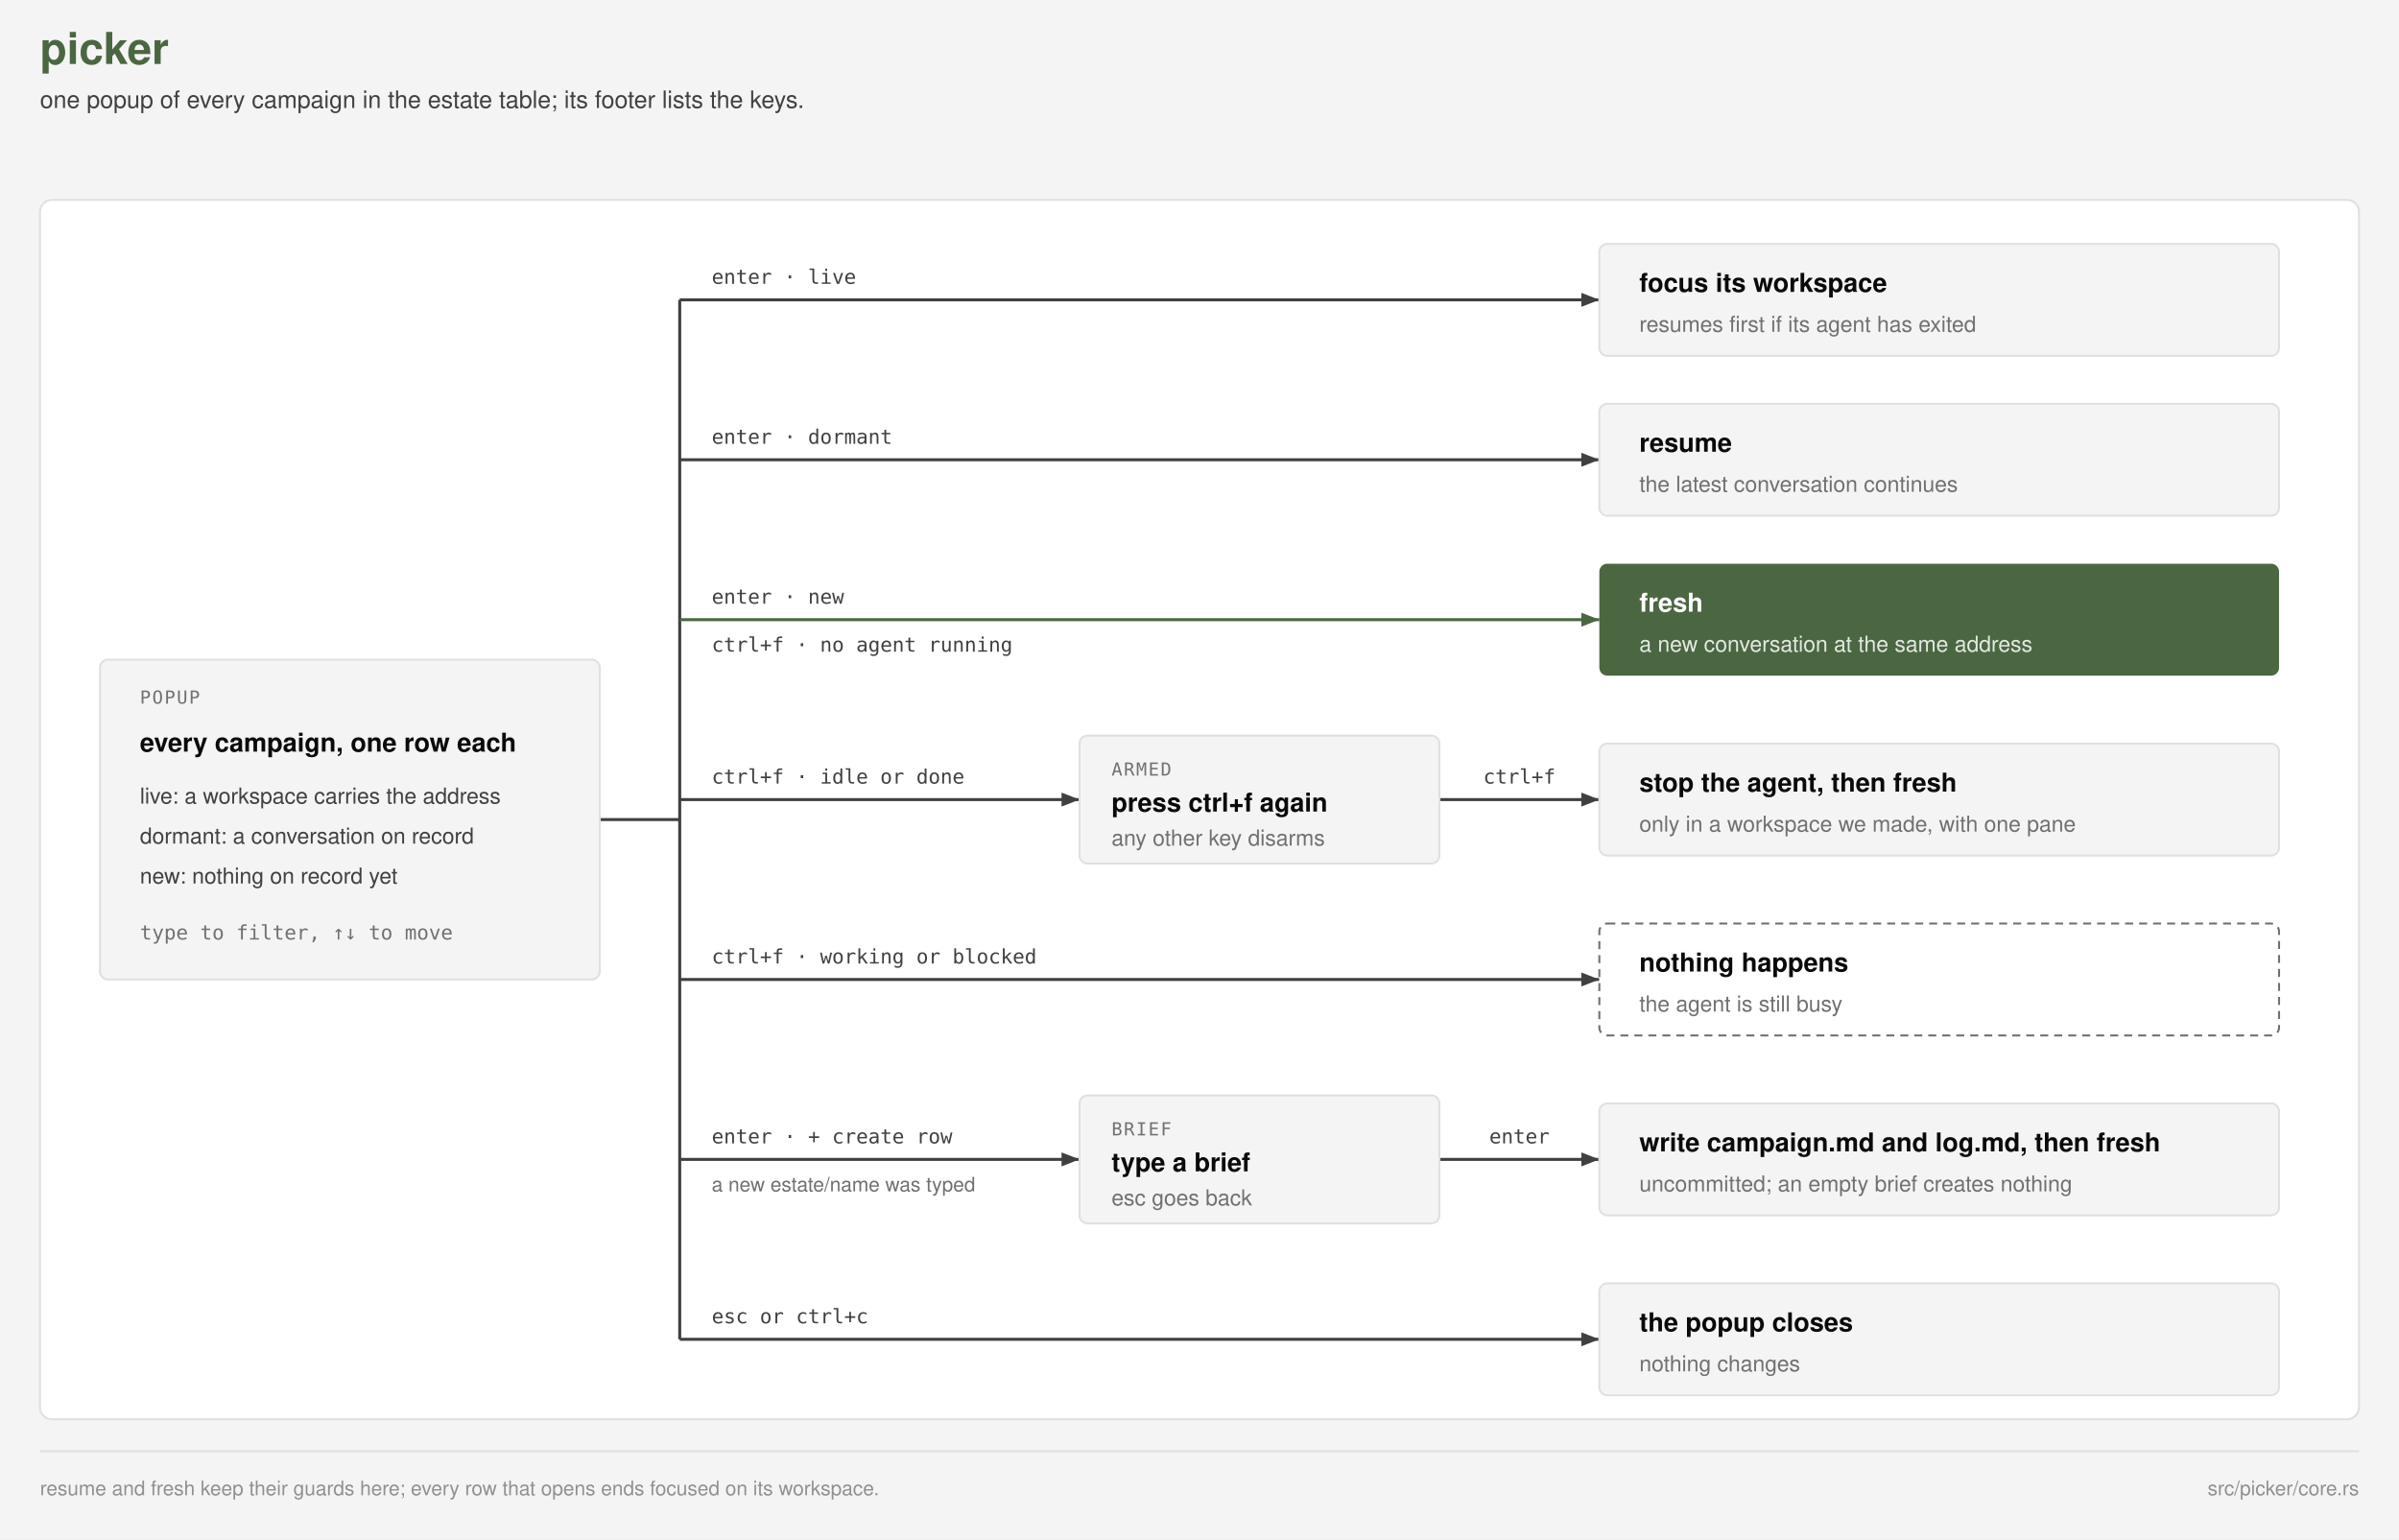
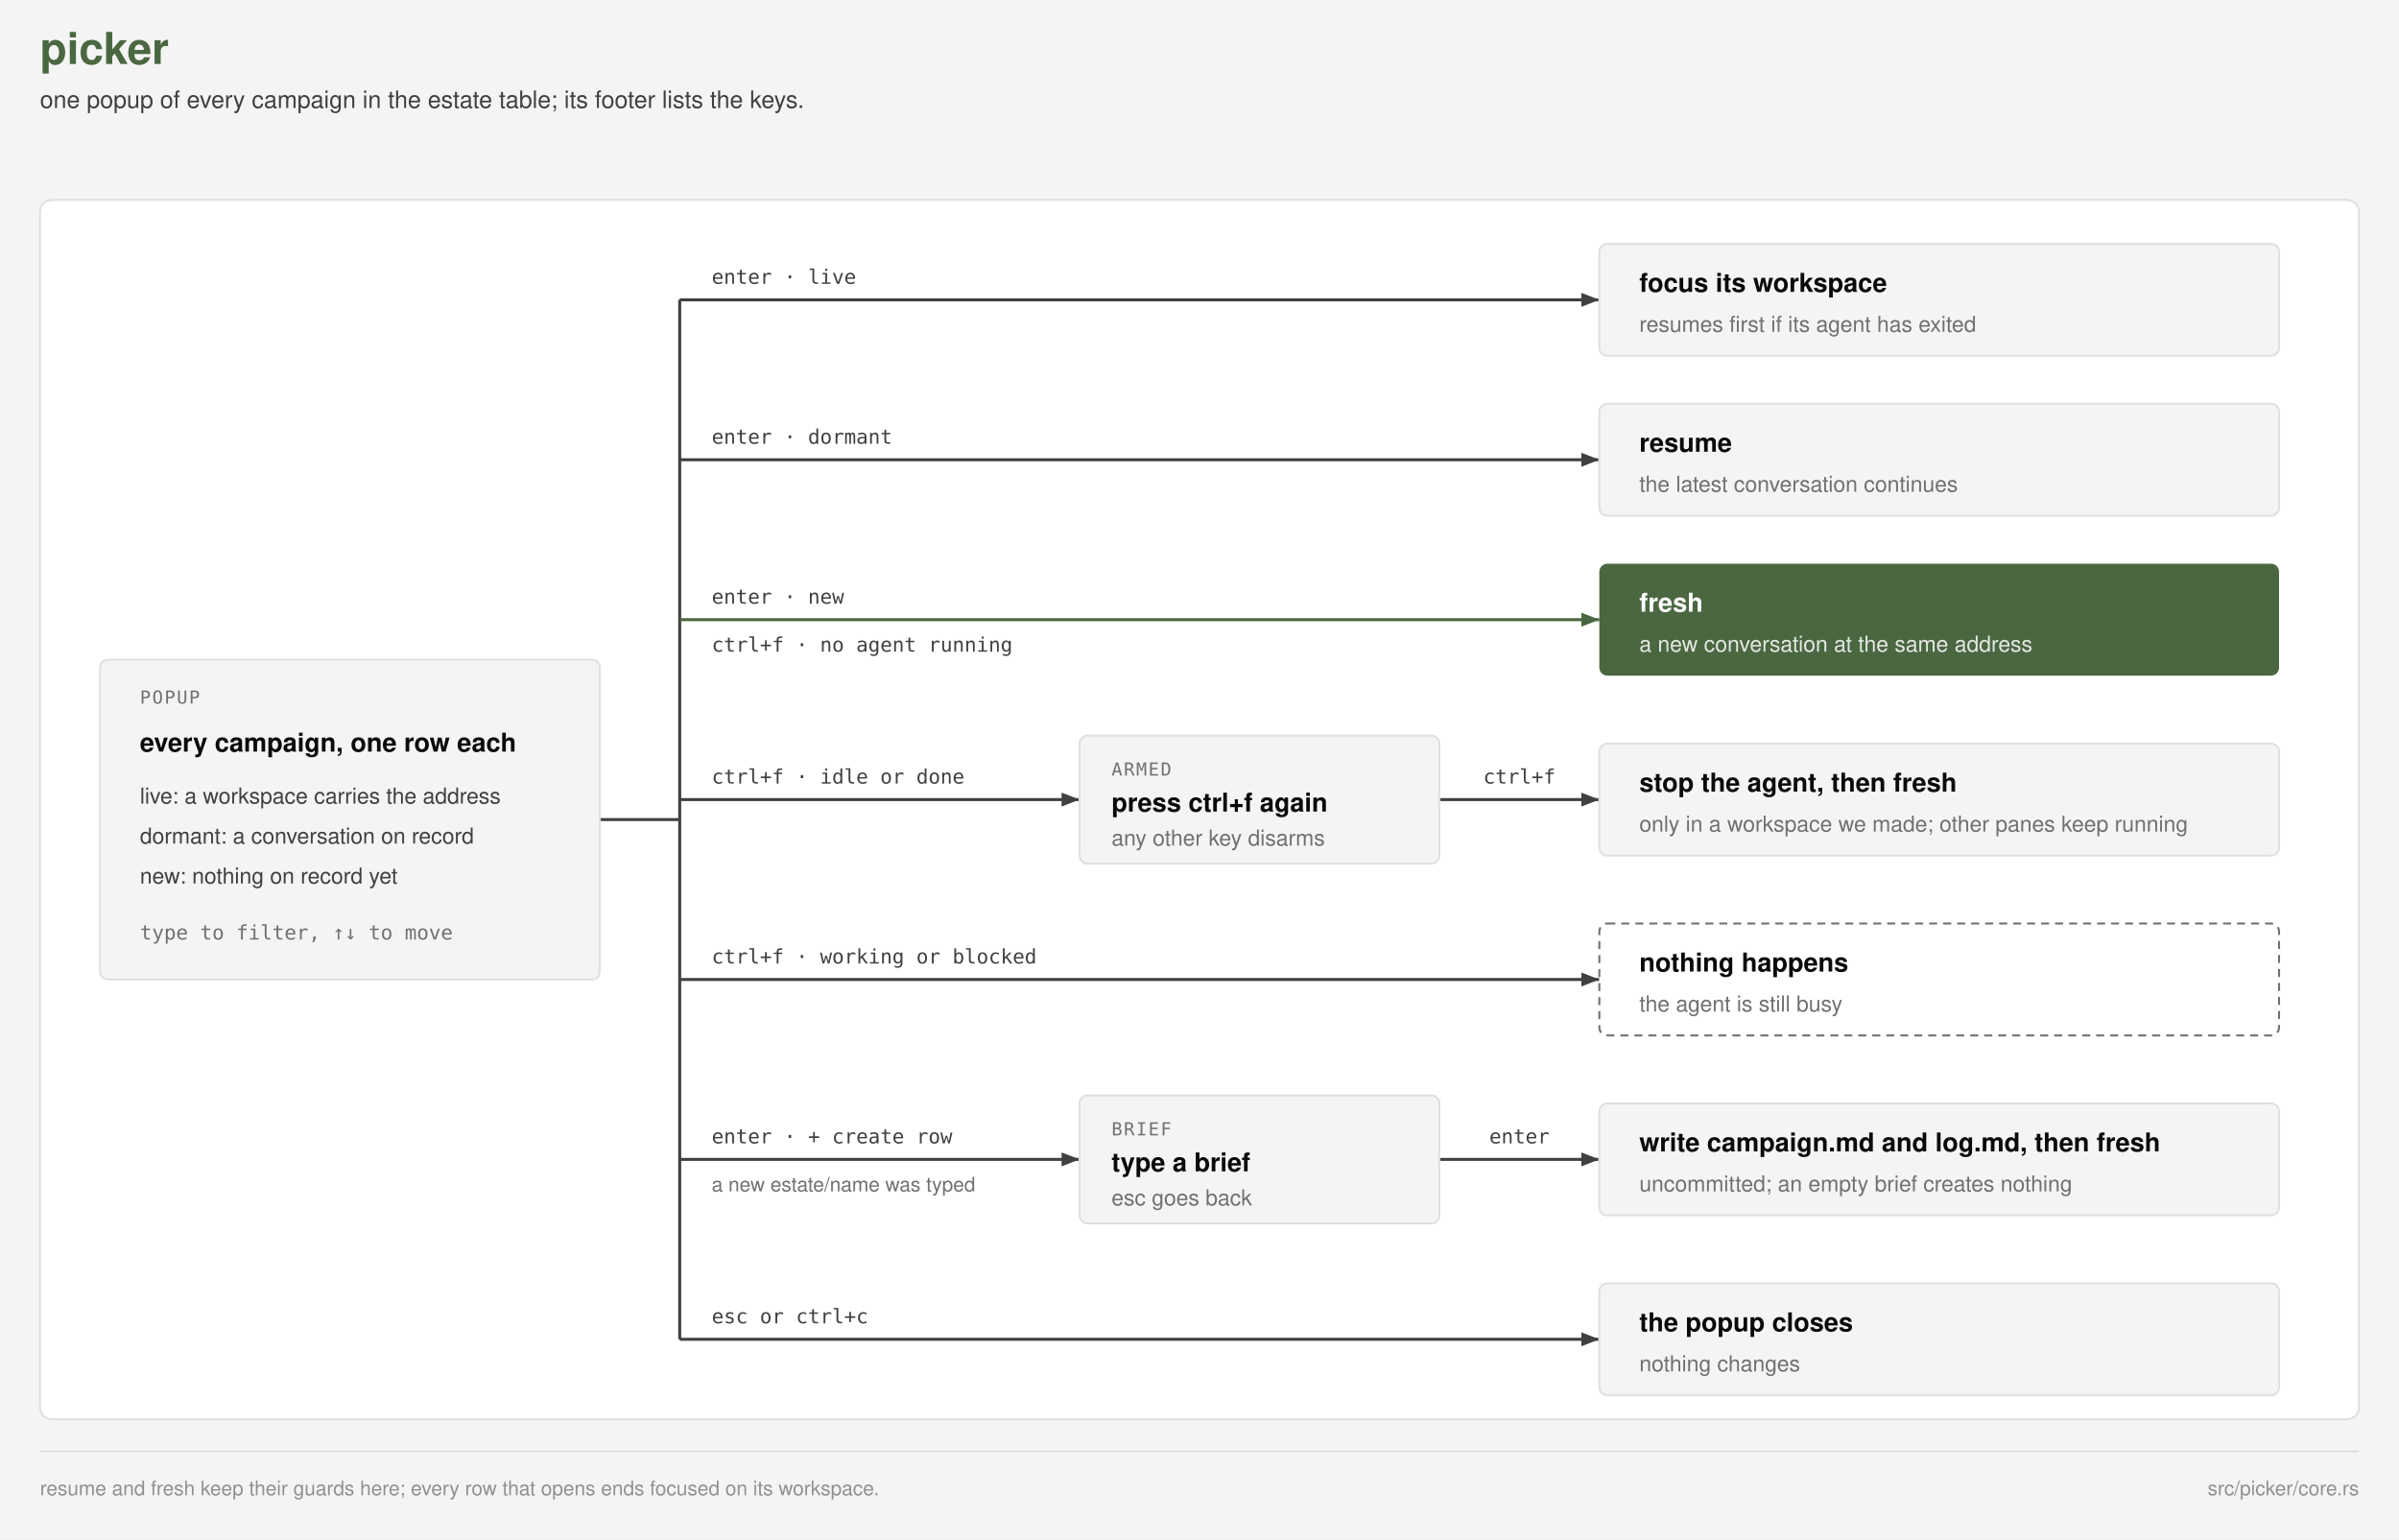
<svg xmlns="http://www.w3.org/2000/svg" viewBox="0 0 1200 770" role="img" font-family="Helvetica, Arial, sans-serif" aria-label="In the picker, Enter focuses, resumes or starts a campaign fresh; Ctrl-f starts fresh, and on an idle or done agent a second press stops it first.">
  <defs>
    <marker id="picker-arrow" markerUnits="userSpaceOnUse" markerWidth="9" markerHeight="7" refX="9" refY="3.5" orient="auto">
      <path d="M0,0 L9,3.5 L0,7 Z" fill="#404040" />
    </marker>
    <marker id="picker-arrow-moss" markerUnits="userSpaceOnUse" markerWidth="9" markerHeight="7" refX="9" refY="3.5" orient="auto">
      <path d="M0,0 L9,3.5 L0,7 Z" fill="#4a6741" />
    </marker>
  </defs>
  <rect x="0" y="0" width="1200" height="770" fill="#f4f4f4" />
  <text x="20" y="32" font-size="22" font-weight="700" fill="#4a6741">picker</text>
  <text x="20" y="54" font-size="12" fill="#404040">one popup of every campaign in the estate table; its footer lists the keys.</text>
  <g font-family="Helvetica, Arial, sans-serif" transform="translate(0,80)">
    <rect x="20" y="20" width="1160" height="610" rx="6" fill="#ffffff" stroke="#e0e0e0" stroke-width="1" />
    <path d="M300,330 H340 M340,70 V590" fill="none" stroke="#404040" stroke-width="1.5" />
    <path d="M340,70 H800" fill="none" stroke="#404040" stroke-width="1.5" marker-end="url(#picker-arrow)" />
    <text x="356" y="62" font-size="10" fill="#404040" font-family="Menlo, monospace">enter · live</text>
    <path d="M340,150 H800" fill="none" stroke="#404040" stroke-width="1.5" marker-end="url(#picker-arrow)" />
    <text x="356" y="142" font-size="10" fill="#404040" font-family="Menlo, monospace">enter · dormant</text>
    <path d="M340,230 H800" fill="none" stroke="#4a6741" stroke-width="1.5" marker-end="url(#picker-arrow-moss)" />
    <text x="356" y="222" font-size="10" fill="#404040" font-family="Menlo, monospace">enter · new</text>
    <text x="356" y="246" font-size="10" fill="#404040" font-family="Menlo, monospace">ctrl+f · no agent running</text>
    <path d="M340,320 H540" fill="none" stroke="#404040" stroke-width="1.5" marker-end="url(#picker-arrow)" />
    <text x="356" y="312" font-size="10" fill="#404040" font-family="Menlo, monospace">ctrl+f · idle or done</text>
    <path d="M720,320 H800" fill="none" stroke="#404040" stroke-width="1.5" marker-end="url(#picker-arrow)" />
    <text x="760" y="312" text-anchor="middle" font-size="10" fill="#404040" font-family="Menlo, monospace">ctrl+f</text>
    <path d="M340,410 H800" fill="none" stroke="#404040" stroke-width="1.5" marker-end="url(#picker-arrow)" />
    <text x="356" y="402" font-size="10" fill="#404040" font-family="Menlo, monospace">ctrl+f · working or blocked</text>
    <path d="M340,500 H540" fill="none" stroke="#404040" stroke-width="1.5" marker-end="url(#picker-arrow)" />
    <text x="356" y="492" font-size="10" fill="#404040" font-family="Menlo, monospace">enter · + create row</text>
    <text x="356" y="516" font-size="10" fill="#707070">a new estate/name was typed</text>
    <path d="M720,500 H800" fill="none" stroke="#404040" stroke-width="1.5" marker-end="url(#picker-arrow)" />
    <text x="760" y="492" text-anchor="middle" font-size="10" fill="#404040" font-family="Menlo, monospace">enter</text>
    <path d="M340,590 H800" fill="none" stroke="#404040" stroke-width="1.5" marker-end="url(#picker-arrow)" />
    <text x="356" y="582" font-size="10" fill="#404040" font-family="Menlo, monospace">esc or ctrl+c</text>
    <rect x="50" y="250" width="250" height="160" rx="4" fill="#f4f4f4" stroke="#e0e0e0" stroke-width="1" />
    <text x="70" y="272" font-size="9" fill="#707070" font-family="Menlo, monospace" letter-spacing="0.08em">POPUP</text>
    <text x="70" y="296" font-size="13" font-weight="600" fill="#0a0a0a">every campaign, one row each</text>
    <text x="70" y="322" font-size="11" fill="#404040">live: a workspace carries the address</text>
    <text x="70" y="342" font-size="11" fill="#404040">dormant: a conversation on record</text>
    <text x="70" y="362" font-size="11" fill="#404040">new: nothing on record yet</text>
    <text x="70" y="390" font-size="10" fill="#707070" font-family="Menlo, monospace">type to filter, ↑↓ to move</text>
    <rect x="540" y="288" width="180" height="64" rx="4" fill="#f4f4f4" stroke="#e0e0e0" stroke-width="1" />
    <text x="556" y="308" font-size="9" fill="#707070" font-family="Menlo, monospace" letter-spacing="0.08em">ARMED</text>
    <text x="556" y="326" font-size="13" font-weight="600" fill="#0a0a0a">press ctrl+f again</text>
    <text x="556" y="343" font-size="11" fill="#707070">any other key disarms</text>
    <rect x="540" y="468" width="180" height="64" rx="4" fill="#f4f4f4" stroke="#e0e0e0" stroke-width="1" />
    <text x="556" y="488" font-size="9" fill="#707070" font-family="Menlo, monospace" letter-spacing="0.08em">BRIEF</text>
    <text x="556" y="506" font-size="13" font-weight="600" fill="#0a0a0a">type a brief</text>
    <text x="556" y="523" font-size="11" fill="#707070">esc goes back</text>
    <rect x="800" y="42" width="340" height="56" rx="4" fill="#f4f4f4" stroke="#e0e0e0" stroke-width="1" />
    <text x="820" y="66" font-size="13" font-weight="600" fill="#0a0a0a">focus its workspace</text>
    <text x="820" y="86" font-size="11" fill="#707070">resumes first if its agent has exited</text>
    <rect x="800" y="122" width="340" height="56" rx="4" fill="#f4f4f4" stroke="#e0e0e0" stroke-width="1" />
    <text x="820" y="146" font-size="13" font-weight="600" fill="#0a0a0a">resume</text>
    <text x="820" y="166" font-size="11" fill="#707070">the latest conversation continues</text>
    <rect x="800" y="202" width="340" height="56" rx="4" fill="#4a6741" />
    <text x="820" y="226" font-size="13" font-weight="600" fill="#ffffff">fresh</text>
    <text x="820" y="246" font-size="11" fill="#ffffff" opacity="0.85">a new conversation at the same address</text>
    <rect x="800" y="292" width="340" height="56" rx="4" fill="#f4f4f4" stroke="#e0e0e0" stroke-width="1" />
    <text x="820" y="316" font-size="13" font-weight="600" fill="#0a0a0a">stop the agent, then fresh</text>
-     <text x="820" y="336" font-size="11" fill="#707070">only in a workspace we made, with one pane</text>
+     <text x="820" y="336" font-size="11" fill="#707070">only in a workspace we made; other panes keep running</text>
    <rect x="800" y="382" width="340" height="56" rx="4" fill="#ffffff" stroke="#707070" stroke-width="1" stroke-dasharray="4 3" />
    <text x="820" y="406" font-size="13" font-weight="600" fill="#0a0a0a">nothing happens</text>
    <text x="820" y="426" font-size="11" fill="#707070">the agent is still busy</text>
    <rect x="800" y="472" width="340" height="56" rx="4" fill="#f4f4f4" stroke="#e0e0e0" stroke-width="1" />
    <text x="820" y="496" font-size="13" font-weight="600" fill="#0a0a0a">write campaign.md and log.md, then fresh</text>
    <text x="820" y="516" font-size="11" fill="#707070">uncommitted; an empty brief creates nothing</text>
    <rect x="800" y="562" width="340" height="56" rx="4" fill="#f4f4f4" stroke="#e0e0e0" stroke-width="1" />
    <text x="820" y="586" font-size="13" font-weight="600" fill="#0a0a0a">the popup closes</text>
    <text x="820" y="606" font-size="11" fill="#707070">nothing changes</text>
  </g>
  <line x1="20" y1="726" x2="1180" y2="726" stroke="#e0e0e0" stroke-width="1" />
  <text x="20" y="748" font-size="10" fill="#909090">resume and fresh keep their guards here; every row that opens ends focused on its workspace.</text>
  <text x="1180" y="748" text-anchor="end" font-size="10" fill="#909090">src/picker/core.rs</text>
</svg>
